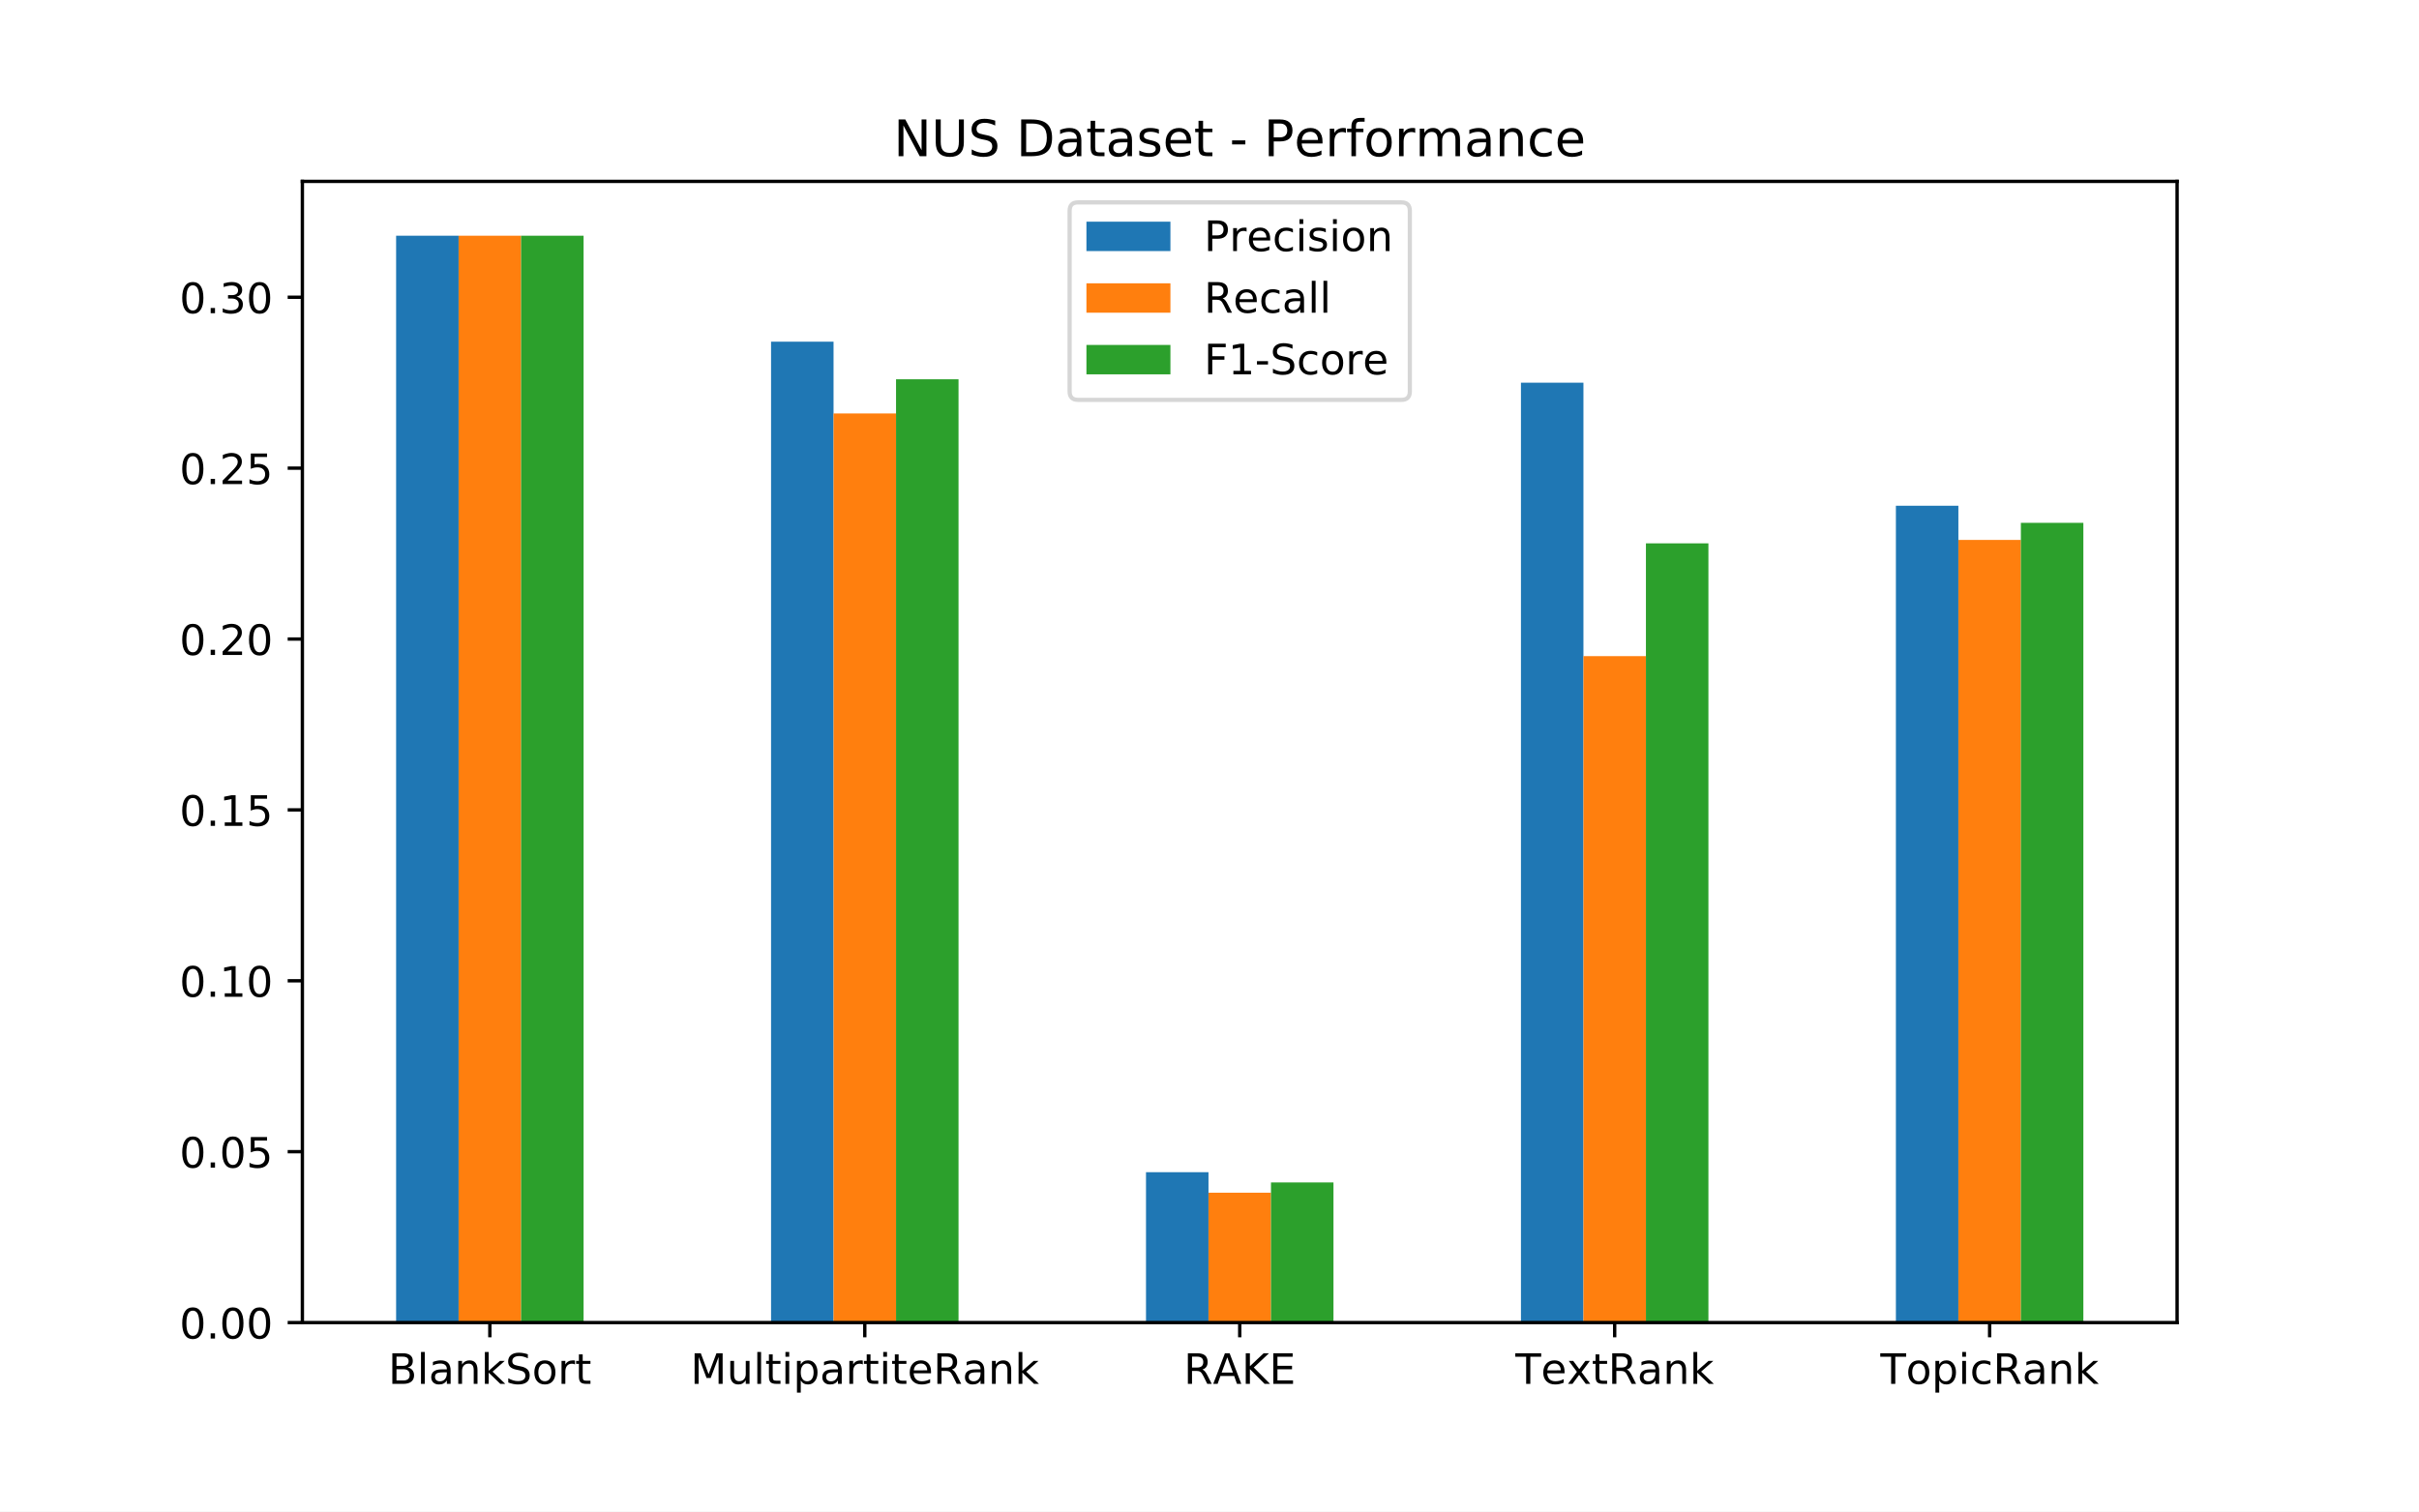
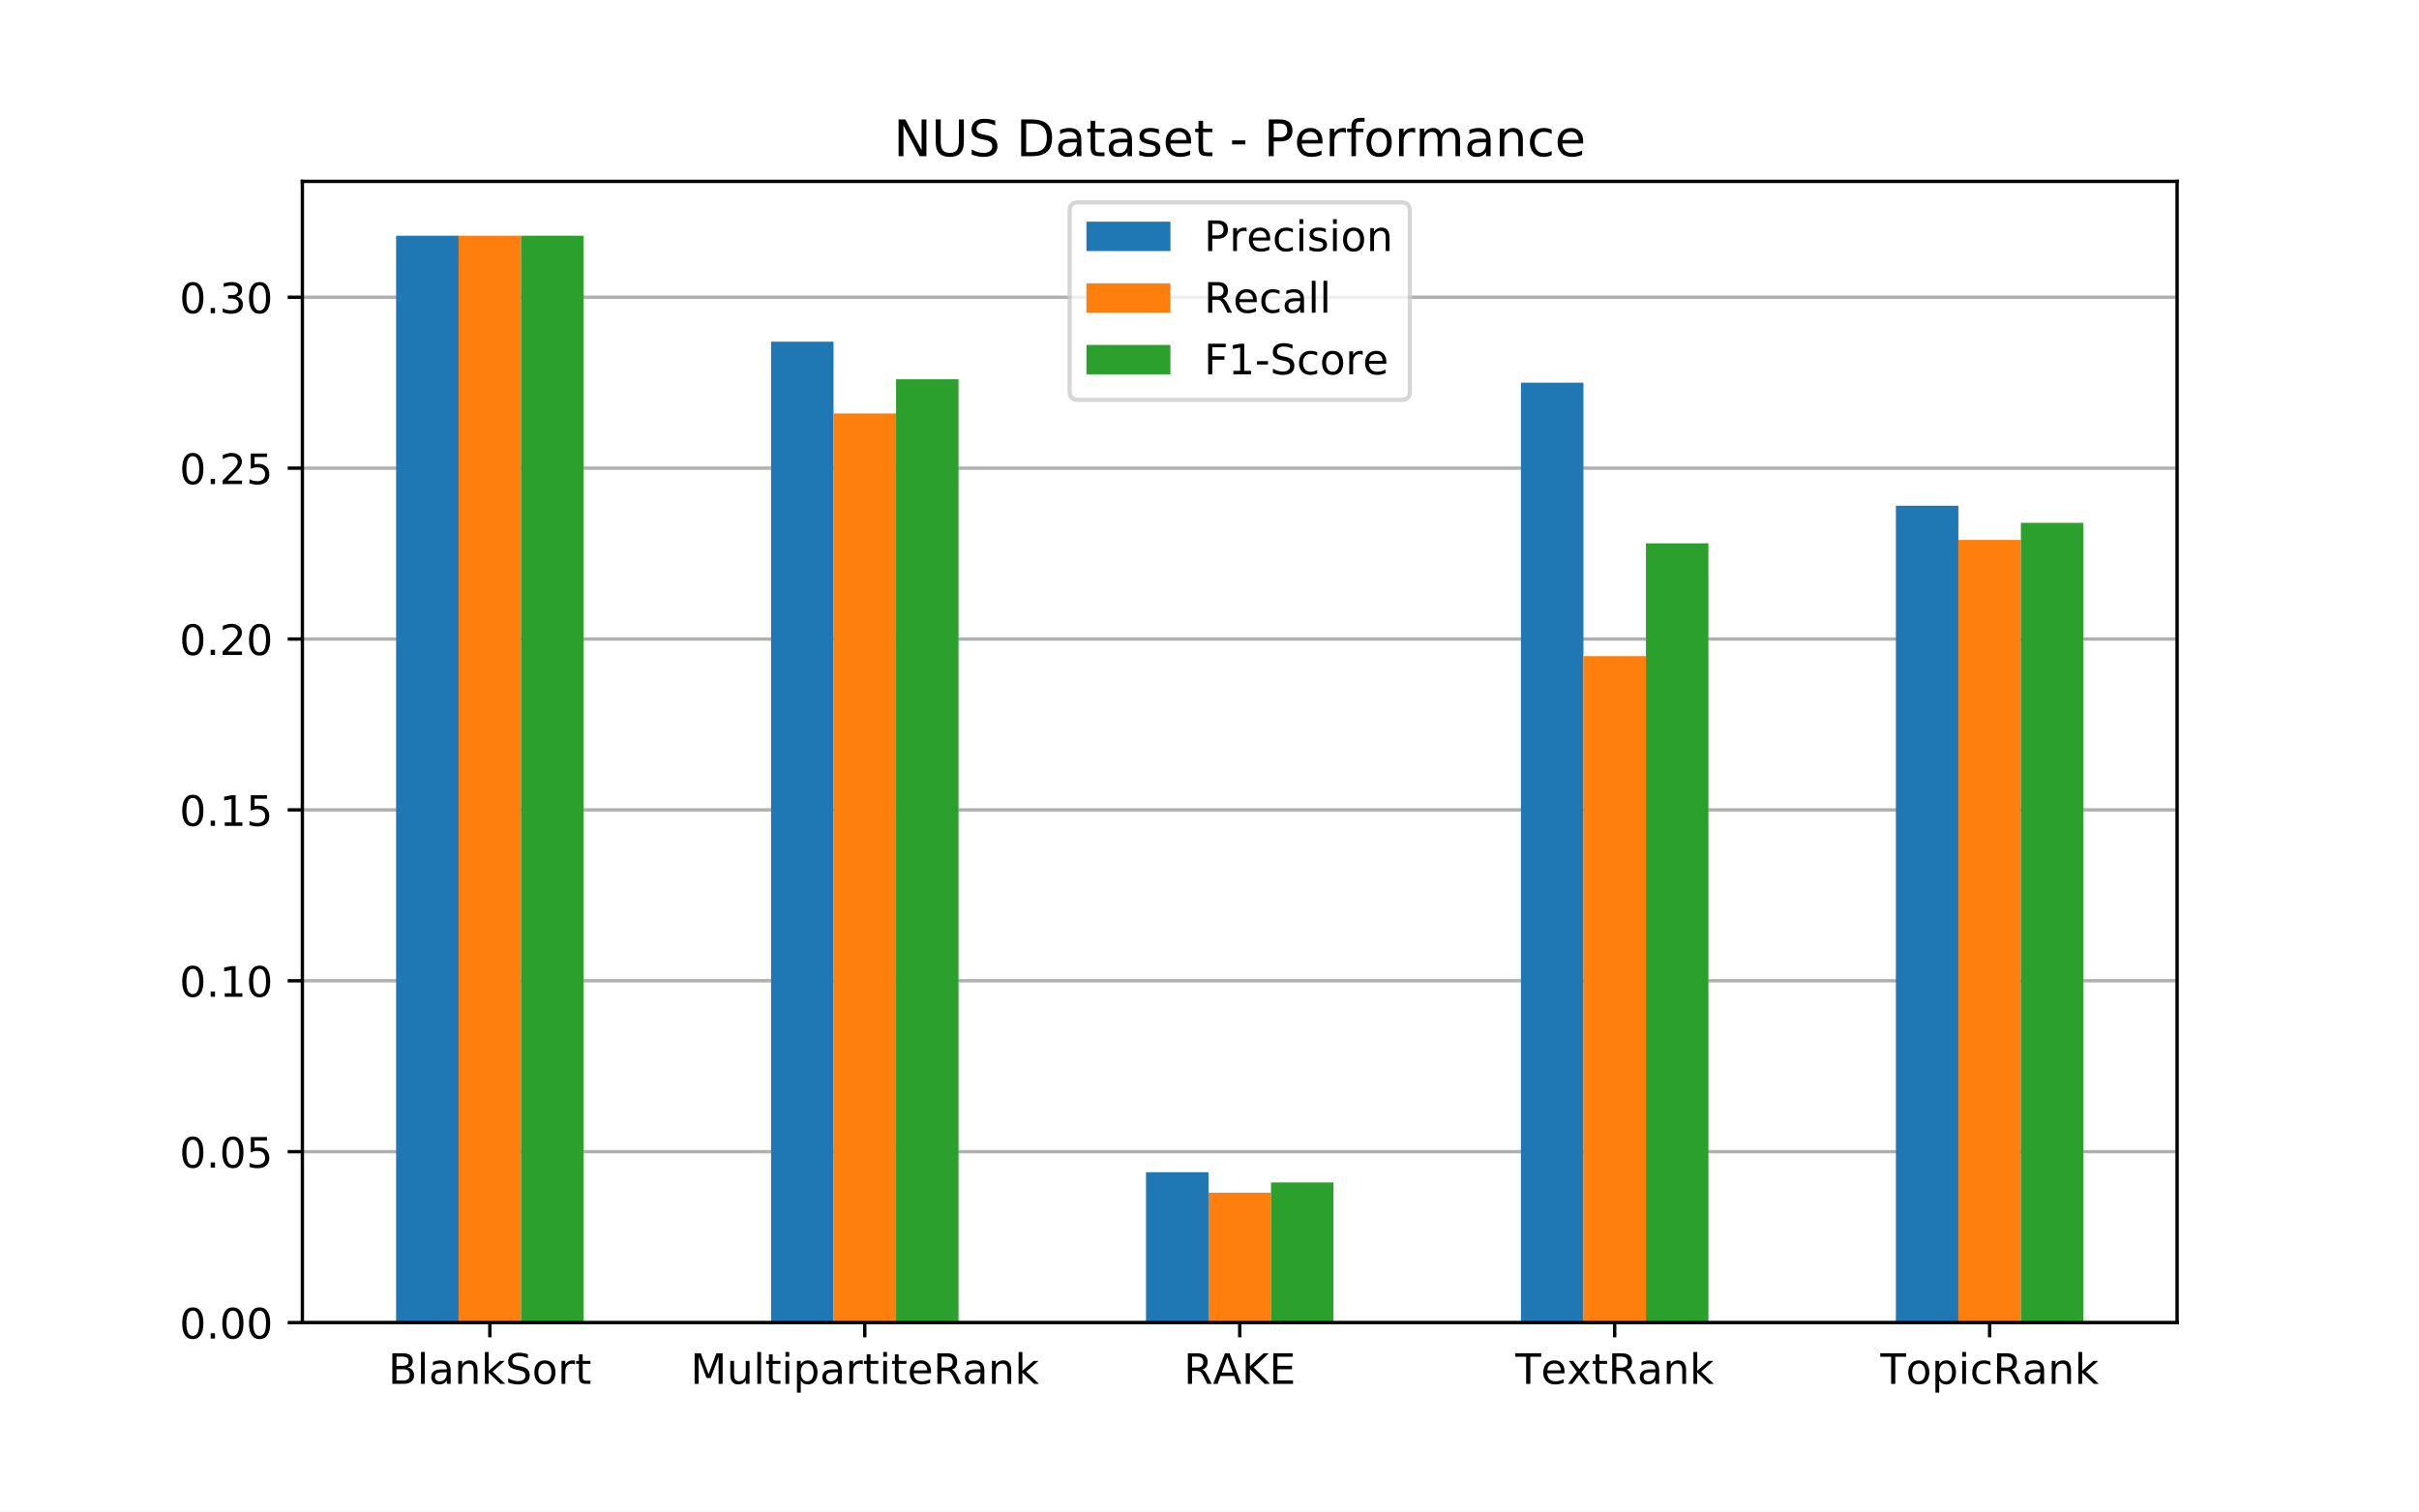
<svg xmlns="http://www.w3.org/2000/svg" xmlns:xlink="http://www.w3.org/1999/xlink" height="360pt" version="1.1" viewBox="0 0 576 360" width="576pt">
  <defs>
    <style type="text/css">
*{stroke-linecap:butt;stroke-linejoin:round;}
  </style>
  </defs>
  <g id="figure_1">
    <g id="patch_1">
      <path d="M 0 360  L 576 360  L 576 0  L 0 0  z " style="fill:#ffffff;" />
    </g>
    <g id="axes_1">
      <g id="patch_2">
        <path d="M 72 315  L 518.4 315  L 518.4 43.2  L 72 43.2  z " style="fill:#ffffff;" />
      </g>
-       <g id="patch_3">
-         <path clip-path="url(#p9be9294857)" d="M 94.32 315  L 109.2 315  L 109.2 56.143  L 94.32 56.143  z " style="fill:#1f77b4;" />
-       </g>
-       <g id="patch_4">
-         <path clip-path="url(#p9be9294857)" d="M 183.6 315  L 198.48 315  L 198.48 81.377  L 183.6 81.377  z " style="fill:#1f77b4;" />
-       </g>
-       <g id="patch_5">
-         <path clip-path="url(#p9be9294857)" d="M 272.88 315  L 287.76 315  L 287.76 279.183  L 272.88 279.183  z " style="fill:#1f77b4;" />
-       </g>
-       <g id="patch_6">
-         <path clip-path="url(#p9be9294857)" d="M 362.16 315  L 377.04 315  L 377.04 91.146  L 362.16 91.146  z " style="fill:#1f77b4;" />
-       </g>
-       <g id="patch_7">
-         <path clip-path="url(#p9be9294857)" d="M 451.44 315  L 466.32 315  L 466.32 120.45  L 451.44 120.45  z " style="fill:#1f77b4;" />
-       </g>
-       <g id="patch_8">
-         <path clip-path="url(#p9be9294857)" d="M 109.2 315  L 124.08 315  L 124.08 56.143  L 109.2 56.143  z " style="fill:#ff7f0e;" />
-       </g>
-       <g id="patch_9">
-         <path clip-path="url(#p9be9294857)" d="M 198.48 315  L 213.36 315  L 213.36 98.472  L 198.48 98.472  z " style="fill:#ff7f0e;" />
-       </g>
-       <g id="patch_10">
-         <path clip-path="url(#p9be9294857)" d="M 287.76 315  L 302.64 315  L 302.64 284.067  L 287.76 284.067  z " style="fill:#ff7f0e;" />
-       </g>
-       <g id="patch_11">
-         <path clip-path="url(#p9be9294857)" d="M 377.04 315  L 391.92 315  L 391.92 156.267  L 377.04 156.267  z " style="fill:#ff7f0e;" />
-       </g>
-       <g id="patch_12">
-         <path clip-path="url(#p9be9294857)" d="M 466.32 315  L 481.2 315  L 481.2 128.59  L 466.32 128.59  z " style="fill:#ff7f0e;" />
-       </g>
-       <g id="patch_13">
-         <path clip-path="url(#p9be9294857)" d="M 124.08 315  L 138.96 315  L 138.96 56.143  L 124.08 56.143  z " style="fill:#2ca02c;" />
-       </g>
-       <g id="patch_14">
-         <path clip-path="url(#p9be9294857)" d="M 213.36 315  L 228.24 315  L 228.24 90.332  L 213.36 90.332  z " style="fill:#2ca02c;" />
-       </g>
-       <g id="patch_15">
-         <path clip-path="url(#p9be9294857)" d="M 302.64 315  L 317.52 315  L 317.52 281.625  L 302.64 281.625  z " style="fill:#2ca02c;" />
-       </g>
-       <g id="patch_16">
-         <path clip-path="url(#p9be9294857)" d="M 391.92 315  L 406.8 315  L 406.8 129.404  L 391.92 129.404  z " style="fill:#2ca02c;" />
-       </g>
-       <g id="patch_17">
-         <path clip-path="url(#p9be9294857)" d="M 481.2 315  L 496.08 315  L 496.08 124.52  L 481.2 124.52  z " style="fill:#2ca02c;" />
-       </g>
      <g id="matplotlib.axis_1">
        <g id="xtick_1">
          <g id="line2d_1">
            <defs>
-               <path d="M 0 0  L 0 3.5  " id="m3f99c75ac7" style="stroke:#000000;stroke-width:0.8;" />
-             </defs>
-             <g>
-               <use style="stroke:#000000;stroke-width:0.8;" x="116.64" xlink:href="#m3f99c75ac7" y="315" />
+               <path d="M 0 0  L 0 3.5  " id="md53fa4272f" style="stroke:#000000;stroke-width:0.8;" />
+             </defs>
+             <g>
+               <use style="stroke:#000000;stroke-width:0.8;" x="116.64" xlink:href="#md53fa4272f" y="315" />
            </g>
          </g>
          <g id="text_1">
            <defs>
              <path d="M 19.672 34.812  L 19.672 8.109  L 35.5 8.109  Q 43.453 8.109 47.281 11.406  Q 51.125 14.703 51.125 21.484  Q 51.125 28.328 47.281 31.562  Q 43.453 34.812 35.5 34.812  z M 19.672 64.797  L 19.672 42.828  L 34.281 42.828  Q 41.5 42.828 45.031 45.531  Q 48.578 48.25 48.578 53.812  Q 48.578 59.328 45.031 62.062  Q 41.5 64.797 34.281 64.797  z M 9.812 72.906  L 35.016 72.906  Q 46.297 72.906 52.391 68.219  Q 58.5 63.531 58.5 54.891  Q 58.5 48.188 55.375 44.234  Q 52.25 40.281 46.188 39.312  Q 53.469 37.75 57.5 32.781  Q 61.531 27.828 61.531 20.406  Q 61.531 10.641 54.891 5.312  Q 48.25 0 35.984 0  L 9.812 0  z " id="DejaVuSans-66" />
              <path d="M 9.422 75.984  L 18.406 75.984  L 18.406 0  L 9.422 0  z " id="DejaVuSans-108" />
              <path d="M 34.281 27.484  Q 23.391 27.484 19.188 25  Q 14.984 22.516 14.984 16.5  Q 14.984 11.719 18.141 8.906  Q 21.297 6.109 26.703 6.109  Q 34.188 6.109 38.703 11.406  Q 43.219 16.703 43.219 25.484  L 43.219 27.484  z M 52.203 31.203  L 52.203 0  L 43.219 0  L 43.219 8.297  Q 40.141 3.328 35.547 0.953  Q 30.953 -1.422 24.312 -1.422  Q 15.922 -1.422 10.953 3.297  Q 6 8.016 6 15.922  Q 6 25.141 12.172 29.828  Q 18.359 34.516 30.609 34.516  L 43.219 34.516  L 43.219 35.406  Q 43.219 41.609 39.141 45  Q 35.062 48.391 27.688 48.391  Q 23 48.391 18.547 47.266  Q 14.109 46.141 10.016 43.891  L 10.016 52.203  Q 14.938 54.109 19.578 55.047  Q 24.219 56 28.609 56  Q 40.484 56 46.344 49.844  Q 52.203 43.703 52.203 31.203  z " id="DejaVuSans-97" />
              <path d="M 54.891 33.016  L 54.891 0  L 45.906 0  L 45.906 32.719  Q 45.906 40.484 42.875 44.328  Q 39.844 48.188 33.797 48.188  Q 26.516 48.188 22.312 43.547  Q 18.109 38.922 18.109 30.906  L 18.109 0  L 9.078 0  L 9.078 54.688  L 18.109 54.688  L 18.109 46.188  Q 21.344 51.125 25.703 53.562  Q 30.078 56 35.797 56  Q 45.219 56 50.047 50.172  Q 54.891 44.344 54.891 33.016  z " id="DejaVuSans-110" />
              <path d="M 9.078 75.984  L 18.109 75.984  L 18.109 31.109  L 44.922 54.688  L 56.391 54.688  L 27.391 29.109  L 57.625 0  L 45.906 0  L 18.109 26.703  L 18.109 0  L 9.078 0  z " id="DejaVuSans-107" />
              <path d="M 53.516 70.516  L 53.516 60.891  Q 47.906 63.578 42.922 64.891  Q 37.938 66.219 33.297 66.219  Q 25.25 66.219 20.875 63.094  Q 16.5 59.969 16.5 54.203  Q 16.5 49.359 19.406 46.891  Q 22.312 44.438 30.422 42.922  L 36.375 41.703  Q 47.406 39.594 52.656 34.297  Q 57.906 29 57.906 20.125  Q 57.906 9.516 50.797 4.047  Q 43.703 -1.422 29.984 -1.422  Q 24.812 -1.422 18.969 -0.25  Q 13.141 0.922 6.891 3.219  L 6.891 13.375  Q 12.891 10.016 18.656 8.297  Q 24.422 6.594 29.984 6.594  Q 38.422 6.594 43.016 9.906  Q 47.609 13.234 47.609 19.391  Q 47.609 24.75 44.312 27.781  Q 41.016 30.812 33.5 32.328  L 27.484 33.5  Q 16.453 35.688 11.516 40.375  Q 6.594 45.062 6.594 53.422  Q 6.594 63.094 13.406 68.656  Q 20.219 74.219 32.172 74.219  Q 37.312 74.219 42.625 73.281  Q 47.953 72.359 53.516 70.516  z " id="DejaVuSans-83" />
              <path d="M 30.609 48.391  Q 23.391 48.391 19.188 42.75  Q 14.984 37.109 14.984 27.297  Q 14.984 17.484 19.156 11.844  Q 23.344 6.203 30.609 6.203  Q 37.797 6.203 41.984 11.859  Q 46.188 17.531 46.188 27.297  Q 46.188 37.016 41.984 42.703  Q 37.797 48.391 30.609 48.391  z M 30.609 56  Q 42.328 56 49.016 48.375  Q 55.719 40.766 55.719 27.297  Q 55.719 13.875 49.016 6.219  Q 42.328 -1.422 30.609 -1.422  Q 18.844 -1.422 12.172 6.219  Q 5.516 13.875 5.516 27.297  Q 5.516 40.766 12.172 48.375  Q 18.844 56 30.609 56  z " id="DejaVuSans-111" />
              <path d="M 41.109 46.297  Q 39.594 47.172 37.812 47.578  Q 36.031 48 33.891 48  Q 26.266 48 22.188 43.047  Q 18.109 38.094 18.109 28.812  L 18.109 0  L 9.078 0  L 9.078 54.688  L 18.109 54.688  L 18.109 46.188  Q 20.953 51.172 25.484 53.578  Q 30.031 56 36.531 56  Q 37.453 56 38.578 55.875  Q 39.703 55.766 41.062 55.516  z " id="DejaVuSans-114" />
              <path d="M 18.312 70.219  L 18.312 54.688  L 36.812 54.688  L 36.812 47.703  L 18.312 47.703  L 18.312 18.016  Q 18.312 11.328 20.141 9.422  Q 21.969 7.516 27.594 7.516  L 36.812 7.516  L 36.812 0  L 27.594 0  Q 17.188 0 13.234 3.875  Q 9.281 7.766 9.281 18.016  L 9.281 47.703  L 2.688 47.703  L 2.688 54.688  L 9.281 54.688  L 9.281 70.219  z " id="DejaVuSans-116" />
            </defs>
            <g transform="translate(92.44312 329.5984)scale(0.1 -0.1)">
              <use xlink:href="#DejaVuSans-66" />
              <use x="68.604" xlink:href="#DejaVuSans-108" />
              <use x="96.387" xlink:href="#DejaVuSans-97" />
              <use x="157.666" xlink:href="#DejaVuSans-110" />
              <use x="221.045" xlink:href="#DejaVuSans-107" />
              <use x="278.955" xlink:href="#DejaVuSans-83" />
              <use x="342.432" xlink:href="#DejaVuSans-111" />
              <use x="403.613" xlink:href="#DejaVuSans-114" />
              <use x="444.727" xlink:href="#DejaVuSans-116" />
            </g>
          </g>
        </g>
        <g id="xtick_2">
          <g id="line2d_2">
            <g>
-               <use style="stroke:#000000;stroke-width:0.8;" x="205.92" xlink:href="#m3f99c75ac7" y="315" />
+               <use style="stroke:#000000;stroke-width:0.8;" x="205.92" xlink:href="#md53fa4272f" y="315" />
            </g>
          </g>
          <g id="text_2">
            <defs>
              <path d="M 9.812 72.906  L 24.516 72.906  L 43.109 23.297  L 61.812 72.906  L 76.516 72.906  L 76.516 0  L 66.891 0  L 66.891 64.016  L 48.094 14.016  L 38.188 14.016  L 19.391 64.016  L 19.391 0  L 9.812 0  z " id="DejaVuSans-77" />
              <path d="M 8.5 21.578  L 8.5 54.688  L 17.484 54.688  L 17.484 21.922  Q 17.484 14.156 20.5 10.266  Q 23.531 6.391 29.594 6.391  Q 36.859 6.391 41.078 11.031  Q 45.312 15.672 45.312 23.688  L 45.312 54.688  L 54.297 54.688  L 54.297 0  L 45.312 0  L 45.312 8.406  Q 42.047 3.422 37.719 1  Q 33.406 -1.422 27.688 -1.422  Q 18.266 -1.422 13.375 4.438  Q 8.5 10.297 8.5 21.578  z M 31.109 56  z " id="DejaVuSans-117" />
              <path d="M 9.422 54.688  L 18.406 54.688  L 18.406 0  L 9.422 0  z M 9.422 75.984  L 18.406 75.984  L 18.406 64.594  L 9.422 64.594  z " id="DejaVuSans-105" />
              <path d="M 18.109 8.203  L 18.109 -20.797  L 9.078 -20.797  L 9.078 54.688  L 18.109 54.688  L 18.109 46.391  Q 20.953 51.266 25.266 53.625  Q 29.594 56 35.594 56  Q 45.562 56 51.781 48.094  Q 58.016 40.188 58.016 27.297  Q 58.016 14.406 51.781 6.484  Q 45.562 -1.422 35.594 -1.422  Q 29.594 -1.422 25.266 0.953  Q 20.953 3.328 18.109 8.203  z M 48.688 27.297  Q 48.688 37.203 44.609 42.844  Q 40.531 48.484 33.406 48.484  Q 26.266 48.484 22.188 42.844  Q 18.109 37.203 18.109 27.297  Q 18.109 17.391 22.188 11.75  Q 26.266 6.109 33.406 6.109  Q 40.531 6.109 44.609 11.75  Q 48.688 17.391 48.688 27.297  z " id="DejaVuSans-112" />
              <path d="M 56.203 29.594  L 56.203 25.203  L 14.891 25.203  Q 15.484 15.922 20.484 11.062  Q 25.484 6.203 34.422 6.203  Q 39.594 6.203 44.453 7.469  Q 49.312 8.734 54.109 11.281  L 54.109 2.781  Q 49.266 0.734 44.188 -0.344  Q 39.109 -1.422 33.891 -1.422  Q 20.797 -1.422 13.156 6.188  Q 5.516 13.812 5.516 26.812  Q 5.516 40.234 12.766 48.109  Q 20.016 56 32.328 56  Q 43.359 56 49.781 48.891  Q 56.203 41.797 56.203 29.594  z M 47.219 32.234  Q 47.125 39.594 43.094 43.984  Q 39.062 48.391 32.422 48.391  Q 24.906 48.391 20.391 44.141  Q 15.875 39.891 15.188 32.172  z " id="DejaVuSans-101" />
              <path d="M 44.391 34.188  Q 47.562 33.109 50.562 29.594  Q 53.562 26.078 56.594 19.922  L 66.609 0  L 56 0  L 46.688 18.703  Q 43.062 26.031 39.672 28.422  Q 36.281 30.812 30.422 30.812  L 19.672 30.812  L 19.672 0  L 9.812 0  L 9.812 72.906  L 32.078 72.906  Q 44.578 72.906 50.734 67.672  Q 56.891 62.453 56.891 51.906  Q 56.891 45.016 53.688 40.469  Q 50.484 35.938 44.391 34.188  z M 19.672 64.797  L 19.672 38.922  L 32.078 38.922  Q 39.203 38.922 42.844 42.219  Q 46.484 45.516 46.484 51.906  Q 46.484 58.297 42.844 61.547  Q 39.203 64.797 32.078 64.797  z " id="DejaVuSans-82" />
            </defs>
            <g transform="translate(164.4184 329.5984)scale(0.1 -0.1)">
              <use xlink:href="#DejaVuSans-77" />
              <use x="86.279" xlink:href="#DejaVuSans-117" />
              <use x="149.658" xlink:href="#DejaVuSans-108" />
              <use x="177.441" xlink:href="#DejaVuSans-116" />
              <use x="216.65" xlink:href="#DejaVuSans-105" />
              <use x="244.434" xlink:href="#DejaVuSans-112" />
              <use x="307.91" xlink:href="#DejaVuSans-97" />
              <use x="369.189" xlink:href="#DejaVuSans-114" />
              <use x="410.303" xlink:href="#DejaVuSans-116" />
              <use x="449.512" xlink:href="#DejaVuSans-105" />
              <use x="477.295" xlink:href="#DejaVuSans-116" />
              <use x="516.504" xlink:href="#DejaVuSans-101" />
              <use x="578.027" xlink:href="#DejaVuSans-82" />
              <use x="647.479" xlink:href="#DejaVuSans-97" />
              <use x="708.758" xlink:href="#DejaVuSans-110" />
              <use x="772.137" xlink:href="#DejaVuSans-107" />
            </g>
          </g>
        </g>
        <g id="xtick_3">
          <g id="line2d_3">
            <g>
-               <use style="stroke:#000000;stroke-width:0.8;" x="295.2" xlink:href="#m3f99c75ac7" y="315" />
+               <use style="stroke:#000000;stroke-width:0.8;" x="295.2" xlink:href="#md53fa4272f" y="315" />
            </g>
          </g>
          <g id="text_3">
            <defs>
              <path d="M 34.188 63.188  L 20.797 26.906  L 47.609 26.906  z M 28.609 72.906  L 39.797 72.906  L 67.578 0  L 57.328 0  L 50.688 18.703  L 17.828 18.703  L 11.188 0  L 0.781 0  z " id="DejaVuSans-65" />
              <path d="M 9.812 72.906  L 19.672 72.906  L 19.672 42.094  L 52.391 72.906  L 65.094 72.906  L 28.906 38.922  L 67.672 0  L 54.688 0  L 19.672 35.109  L 19.672 0  L 9.812 0  z " id="DejaVuSans-75" />
              <path d="M 9.812 72.906  L 55.906 72.906  L 55.906 64.594  L 19.672 64.594  L 19.672 43.016  L 54.391 43.016  L 54.391 34.719  L 19.672 34.719  L 19.672 8.297  L 56.781 8.297  L 56.781 0  L 9.812 0  z " id="DejaVuSans-69" />
            </defs>
            <g transform="translate(281.8703 329.5984)scale(0.1 -0.1)">
              <use xlink:href="#DejaVuSans-82" />
              <use x="69.42" xlink:href="#DejaVuSans-65" />
              <use x="137.828" xlink:href="#DejaVuSans-75" />
              <use x="203.404" xlink:href="#DejaVuSans-69" />
            </g>
          </g>
        </g>
        <g id="xtick_4">
          <g id="line2d_4">
            <g>
-               <use style="stroke:#000000;stroke-width:0.8;" x="384.48" xlink:href="#m3f99c75ac7" y="315" />
+               <use style="stroke:#000000;stroke-width:0.8;" x="384.48" xlink:href="#md53fa4272f" y="315" />
            </g>
          </g>
          <g id="text_4">
            <defs>
              <path d="M -0.297 72.906  L 61.375 72.906  L 61.375 64.594  L 35.5 64.594  L 35.5 0  L 25.594 0  L 25.594 64.594  L -0.297 64.594  z " id="DejaVuSans-84" />
              <path d="M 54.891 54.688  L 35.109 28.078  L 55.906 0  L 45.312 0  L 29.391 21.484  L 13.484 0  L 2.875 0  L 24.125 28.609  L 4.688 54.688  L 15.281 54.688  L 29.781 35.203  L 44.281 54.688  z " id="DejaVuSans-120" />
            </defs>
            <g transform="translate(360.8433 329.5984)scale(0.1 -0.1)">
              <use xlink:href="#DejaVuSans-84" />
              <use x="60.818" xlink:href="#DejaVuSans-101" />
              <use x="122.326" xlink:href="#DejaVuSans-120" />
              <use x="181.506" xlink:href="#DejaVuSans-116" />
              <use x="220.715" xlink:href="#DejaVuSans-82" />
              <use x="290.166" xlink:href="#DejaVuSans-97" />
              <use x="351.445" xlink:href="#DejaVuSans-110" />
              <use x="414.824" xlink:href="#DejaVuSans-107" />
            </g>
          </g>
        </g>
        <g id="xtick_5">
          <g id="line2d_5">
            <g>
-               <use style="stroke:#000000;stroke-width:0.8;" x="473.76" xlink:href="#m3f99c75ac7" y="315" />
+               <use style="stroke:#000000;stroke-width:0.8;" x="473.76" xlink:href="#md53fa4272f" y="315" />
            </g>
          </g>
          <g id="text_5">
            <defs>
              <path d="M 48.781 52.594  L 48.781 44.188  Q 44.969 46.297 41.141 47.344  Q 37.312 48.391 33.406 48.391  Q 24.656 48.391 19.812 42.844  Q 14.984 37.312 14.984 27.297  Q 14.984 17.281 19.812 11.734  Q 24.656 6.203 33.406 6.203  Q 37.312 6.203 41.141 7.25  Q 44.969 8.297 48.781 10.406  L 48.781 2.094  Q 45.016 0.344 40.984 -0.531  Q 36.969 -1.422 32.422 -1.422  Q 20.062 -1.422 12.781 6.344  Q 5.516 14.109 5.516 27.297  Q 5.516 40.672 12.859 48.328  Q 20.219 56 33.016 56  Q 37.156 56 41.109 55.141  Q 45.062 54.297 48.781 52.594  z " id="DejaVuSans-99" />
            </defs>
            <g transform="translate(447.7467 329.5984)scale(0.1 -0.1)">
              <use xlink:href="#DejaVuSans-84" />
              <use x="60.818" xlink:href="#DejaVuSans-111" />
              <use x="122" xlink:href="#DejaVuSans-112" />
              <use x="185.477" xlink:href="#DejaVuSans-105" />
              <use x="213.26" xlink:href="#DejaVuSans-99" />
              <use x="268.24" xlink:href="#DejaVuSans-82" />
              <use x="337.691" xlink:href="#DejaVuSans-97" />
              <use x="398.971" xlink:href="#DejaVuSans-110" />
              <use x="462.35" xlink:href="#DejaVuSans-107" />
            </g>
          </g>
        </g>
      </g>
      <g id="matplotlib.axis_2">
        <g id="ytick_1">
          <g id="line2d_6">
-             <defs>
-               <path d="M 0 0  L -3.5 0  " id="mb673c34717" style="stroke:#000000;stroke-width:0.8;" />
-             </defs>
-             <g>
-               <use style="stroke:#000000;stroke-width:0.8;" x="72" xlink:href="#mb673c34717" y="315" />
+             <path clip-path="url(#p687a94f0ca)" d="M 72 315  L 518.4 315  " style="fill:none;stroke:#b0b0b0;stroke-linecap:square;stroke-width:0.8;" />
+           </g>
+           <g id="line2d_7">
+             <defs>
+               <path d="M 0 0  L -3.5 0  " id="m096bd67011" style="stroke:#000000;stroke-width:0.8;" />
+             </defs>
+             <g>
+               <use style="stroke:#000000;stroke-width:0.8;" x="72" xlink:href="#m096bd67011" y="315" />
            </g>
          </g>
          <g id="text_6">
            <defs>
              <path d="M 31.781 66.406  Q 24.172 66.406 20.328 58.906  Q 16.5 51.422 16.5 36.375  Q 16.5 21.391 20.328 13.891  Q 24.172 6.391 31.781 6.391  Q 39.453 6.391 43.281 13.891  Q 47.125 21.391 47.125 36.375  Q 47.125 51.422 43.281 58.906  Q 39.453 66.406 31.781 66.406  z M 31.781 74.219  Q 44.047 74.219 50.516 64.516  Q 56.984 54.828 56.984 36.375  Q 56.984 17.969 50.516 8.266  Q 44.047 -1.422 31.781 -1.422  Q 19.531 -1.422 13.062 8.266  Q 6.594 17.969 6.594 36.375  Q 6.594 54.828 13.062 64.516  Q 19.531 74.219 31.781 74.219  z " id="DejaVuSans-48" />
              <path d="M 10.688 12.406  L 21 12.406  L 21 0  L 10.688 0  z " id="DejaVuSans-46" />
            </defs>
            <g transform="translate(42.73438 318.7992)scale(0.1 -0.1)">
              <use xlink:href="#DejaVuSans-48" />
              <use x="63.623" xlink:href="#DejaVuSans-46" />
              <use x="95.41" xlink:href="#DejaVuSans-48" />
              <use x="159.033" xlink:href="#DejaVuSans-48" />
            </g>
          </g>
        </g>
        <g id="ytick_2">
-           <g id="line2d_7">
-             <g>
-               <use style="stroke:#000000;stroke-width:0.8;" x="72" xlink:href="#mb673c34717" y="274.299" />
+           <g id="line2d_8">
+             <path clip-path="url(#p687a94f0ca)" d="M 72 274.299  L 518.4 274.299  " style="fill:none;stroke:#b0b0b0;stroke-linecap:square;stroke-width:0.8;" />
+           </g>
+           <g id="line2d_9">
+             <g>
+               <use style="stroke:#000000;stroke-width:0.8;" x="72" xlink:href="#m096bd67011" y="274.299" />
            </g>
          </g>
          <g id="text_7">
            <defs>
              <path d="M 10.797 72.906  L 49.516 72.906  L 49.516 64.594  L 19.828 64.594  L 19.828 46.734  Q 21.969 47.469 24.109 47.828  Q 26.266 48.188 28.422 48.188  Q 40.625 48.188 47.75 41.5  Q 54.891 34.812 54.891 23.391  Q 54.891 11.625 47.562 5.094  Q 40.234 -1.422 26.906 -1.422  Q 22.312 -1.422 17.547 -0.641  Q 12.797 0.141 7.719 1.703  L 7.719 11.625  Q 12.109 9.234 16.797 8.062  Q 21.484 6.891 26.703 6.891  Q 35.156 6.891 40.078 11.328  Q 45.016 15.766 45.016 23.391  Q 45.016 31 40.078 35.438  Q 35.156 39.891 26.703 39.891  Q 22.75 39.891 18.812 39.016  Q 14.891 38.141 10.797 36.281  z " id="DejaVuSans-53" />
            </defs>
            <g transform="translate(42.73438 278.0984)scale(0.1 -0.1)">
              <use xlink:href="#DejaVuSans-48" />
              <use x="63.623" xlink:href="#DejaVuSans-46" />
              <use x="95.41" xlink:href="#DejaVuSans-48" />
              <use x="159.033" xlink:href="#DejaVuSans-53" />
            </g>
          </g>
        </g>
        <g id="ytick_3">
-           <g id="line2d_8">
-             <g>
-               <use style="stroke:#000000;stroke-width:0.8;" x="72" xlink:href="#mb673c34717" y="233.598" />
+           <g id="line2d_10">
+             <path clip-path="url(#p687a94f0ca)" d="M 72 233.598  L 518.4 233.598  " style="fill:none;stroke:#b0b0b0;stroke-linecap:square;stroke-width:0.8;" />
+           </g>
+           <g id="line2d_11">
+             <g>
+               <use style="stroke:#000000;stroke-width:0.8;" x="72" xlink:href="#m096bd67011" y="233.598" />
            </g>
          </g>
          <g id="text_8">
            <defs>
              <path d="M 12.406 8.297  L 28.516 8.297  L 28.516 63.922  L 10.984 60.406  L 10.984 69.391  L 28.422 72.906  L 38.281 72.906  L 38.281 8.297  L 54.391 8.297  L 54.391 0  L 12.406 0  z " id="DejaVuSans-49" />
            </defs>
            <g transform="translate(42.73438 237.3976)scale(0.1 -0.1)">
              <use xlink:href="#DejaVuSans-48" />
              <use x="63.623" xlink:href="#DejaVuSans-46" />
              <use x="95.41" xlink:href="#DejaVuSans-49" />
              <use x="159.033" xlink:href="#DejaVuSans-48" />
            </g>
          </g>
        </g>
        <g id="ytick_4">
-           <g id="line2d_9">
-             <g>
-               <use style="stroke:#000000;stroke-width:0.8;" x="72" xlink:href="#mb673c34717" y="192.898" />
+           <g id="line2d_12">
+             <path clip-path="url(#p687a94f0ca)" d="M 72 192.898  L 518.4 192.898  " style="fill:none;stroke:#b0b0b0;stroke-linecap:square;stroke-width:0.8;" />
+           </g>
+           <g id="line2d_13">
+             <g>
+               <use style="stroke:#000000;stroke-width:0.8;" x="72" xlink:href="#m096bd67011" y="192.898" />
            </g>
          </g>
          <g id="text_9">
            <g transform="translate(42.73438 196.6968)scale(0.1 -0.1)">
              <use xlink:href="#DejaVuSans-48" />
              <use x="63.623" xlink:href="#DejaVuSans-46" />
              <use x="95.41" xlink:href="#DejaVuSans-49" />
              <use x="159.033" xlink:href="#DejaVuSans-53" />
            </g>
          </g>
        </g>
        <g id="ytick_5">
-           <g id="line2d_10">
-             <g>
-               <use style="stroke:#000000;stroke-width:0.8;" x="72" xlink:href="#mb673c34717" y="152.197" />
+           <g id="line2d_14">
+             <path clip-path="url(#p687a94f0ca)" d="M 72 152.197  L 518.4 152.197  " style="fill:none;stroke:#b0b0b0;stroke-linecap:square;stroke-width:0.8;" />
+           </g>
+           <g id="line2d_15">
+             <g>
+               <use style="stroke:#000000;stroke-width:0.8;" x="72" xlink:href="#m096bd67011" y="152.197" />
            </g>
          </g>
          <g id="text_10">
            <defs>
              <path d="M 19.188 8.297  L 53.609 8.297  L 53.609 0  L 7.328 0  L 7.328 8.297  Q 12.938 14.109 22.625 23.891  Q 32.328 33.688 34.812 36.531  Q 39.547 41.844 41.422 45.531  Q 43.312 49.219 43.312 52.781  Q 43.312 58.594 39.234 62.25  Q 35.156 65.922 28.609 65.922  Q 23.969 65.922 18.812 64.312  Q 13.672 62.703 7.812 59.422  L 7.812 69.391  Q 13.766 71.781 18.938 73  Q 24.125 74.219 28.422 74.219  Q 39.75 74.219 46.484 68.547  Q 53.219 62.891 53.219 53.422  Q 53.219 48.922 51.531 44.891  Q 49.859 40.875 45.406 35.406  Q 44.188 33.984 37.641 27.219  Q 31.109 20.453 19.188 8.297  z " id="DejaVuSans-50" />
            </defs>
            <g transform="translate(42.73438 155.996)scale(0.1 -0.1)">
              <use xlink:href="#DejaVuSans-48" />
              <use x="63.623" xlink:href="#DejaVuSans-46" />
              <use x="95.41" xlink:href="#DejaVuSans-50" />
              <use x="159.033" xlink:href="#DejaVuSans-48" />
            </g>
          </g>
        </g>
        <g id="ytick_6">
-           <g id="line2d_11">
-             <g>
-               <use style="stroke:#000000;stroke-width:0.8;" x="72" xlink:href="#mb673c34717" y="111.496" />
+           <g id="line2d_16">
+             <path clip-path="url(#p687a94f0ca)" d="M 72 111.496  L 518.4 111.496  " style="fill:none;stroke:#b0b0b0;stroke-linecap:square;stroke-width:0.8;" />
+           </g>
+           <g id="line2d_17">
+             <g>
+               <use style="stroke:#000000;stroke-width:0.8;" x="72" xlink:href="#m096bd67011" y="111.496" />
            </g>
          </g>
          <g id="text_11">
            <g transform="translate(42.73438 115.2952)scale(0.1 -0.1)">
              <use xlink:href="#DejaVuSans-48" />
              <use x="63.623" xlink:href="#DejaVuSans-46" />
              <use x="95.41" xlink:href="#DejaVuSans-50" />
              <use x="159.033" xlink:href="#DejaVuSans-53" />
            </g>
          </g>
        </g>
        <g id="ytick_7">
-           <g id="line2d_12">
-             <g>
-               <use style="stroke:#000000;stroke-width:0.8;" x="72" xlink:href="#mb673c34717" y="70.795" />
+           <g id="line2d_18">
+             <path clip-path="url(#p687a94f0ca)" d="M 72 70.795  L 518.4 70.795  " style="fill:none;stroke:#b0b0b0;stroke-linecap:square;stroke-width:0.8;" />
+           </g>
+           <g id="line2d_19">
+             <g>
+               <use style="stroke:#000000;stroke-width:0.8;" x="72" xlink:href="#m096bd67011" y="70.795" />
            </g>
          </g>
          <g id="text_12">
            <defs>
              <path d="M 40.578 39.312  Q 47.656 37.797 51.625 33  Q 55.609 28.219 55.609 21.188  Q 55.609 10.406 48.188 4.484  Q 40.766 -1.422 27.094 -1.422  Q 22.516 -1.422 17.656 -0.516  Q 12.797 0.391 7.625 2.203  L 7.625 11.719  Q 11.719 9.328 16.594 8.109  Q 21.484 6.891 26.812 6.891  Q 36.078 6.891 40.938 10.547  Q 45.797 14.203 45.797 21.188  Q 45.797 27.641 41.281 31.266  Q 36.766 34.906 28.719 34.906  L 20.219 34.906  L 20.219 43.016  L 29.109 43.016  Q 36.375 43.016 40.234 45.922  Q 44.094 48.828 44.094 54.297  Q 44.094 59.906 40.109 62.906  Q 36.141 65.922 28.719 65.922  Q 24.656 65.922 20.016 65.031  Q 15.375 64.156 9.812 62.312  L 9.812 71.094  Q 15.438 72.656 20.344 73.438  Q 25.25 74.219 29.594 74.219  Q 40.828 74.219 47.359 69.109  Q 53.906 64.016 53.906 55.328  Q 53.906 49.266 50.438 45.094  Q 46.969 40.922 40.578 39.312  z " id="DejaVuSans-51" />
            </defs>
            <g transform="translate(42.73438 74.59437)scale(0.1 -0.1)">
              <use xlink:href="#DejaVuSans-48" />
              <use x="63.623" xlink:href="#DejaVuSans-46" />
              <use x="95.41" xlink:href="#DejaVuSans-51" />
              <use x="159.033" xlink:href="#DejaVuSans-48" />
            </g>
          </g>
        </g>
+       </g>
+       <g id="patch_3">
+         <path clip-path="url(#p687a94f0ca)" d="M 94.32 315  L 109.2 315  L 109.2 56.143  L 94.32 56.143  z " style="fill:#1f77b4;" />
+       </g>
+       <g id="patch_4">
+         <path clip-path="url(#p687a94f0ca)" d="M 183.6 315  L 198.48 315  L 198.48 81.377  L 183.6 81.377  z " style="fill:#1f77b4;" />
+       </g>
+       <g id="patch_5">
+         <path clip-path="url(#p687a94f0ca)" d="M 272.88 315  L 287.76 315  L 287.76 279.183  L 272.88 279.183  z " style="fill:#1f77b4;" />
+       </g>
+       <g id="patch_6">
+         <path clip-path="url(#p687a94f0ca)" d="M 362.16 315  L 377.04 315  L 377.04 91.146  L 362.16 91.146  z " style="fill:#1f77b4;" />
+       </g>
+       <g id="patch_7">
+         <path clip-path="url(#p687a94f0ca)" d="M 451.44 315  L 466.32 315  L 466.32 120.45  L 451.44 120.45  z " style="fill:#1f77b4;" />
+       </g>
+       <g id="patch_8">
+         <path clip-path="url(#p687a94f0ca)" d="M 109.2 315  L 124.08 315  L 124.08 56.143  L 109.2 56.143  z " style="fill:#ff7f0e;" />
+       </g>
+       <g id="patch_9">
+         <path clip-path="url(#p687a94f0ca)" d="M 198.48 315  L 213.36 315  L 213.36 98.472  L 198.48 98.472  z " style="fill:#ff7f0e;" />
+       </g>
+       <g id="patch_10">
+         <path clip-path="url(#p687a94f0ca)" d="M 287.76 315  L 302.64 315  L 302.64 284.067  L 287.76 284.067  z " style="fill:#ff7f0e;" />
+       </g>
+       <g id="patch_11">
+         <path clip-path="url(#p687a94f0ca)" d="M 377.04 315  L 391.92 315  L 391.92 156.267  L 377.04 156.267  z " style="fill:#ff7f0e;" />
+       </g>
+       <g id="patch_12">
+         <path clip-path="url(#p687a94f0ca)" d="M 466.32 315  L 481.2 315  L 481.2 128.59  L 466.32 128.59  z " style="fill:#ff7f0e;" />
+       </g>
+       <g id="patch_13">
+         <path clip-path="url(#p687a94f0ca)" d="M 124.08 315  L 138.96 315  L 138.96 56.143  L 124.08 56.143  z " style="fill:#2ca02c;" />
+       </g>
+       <g id="patch_14">
+         <path clip-path="url(#p687a94f0ca)" d="M 213.36 315  L 228.24 315  L 228.24 90.332  L 213.36 90.332  z " style="fill:#2ca02c;" />
+       </g>
+       <g id="patch_15">
+         <path clip-path="url(#p687a94f0ca)" d="M 302.64 315  L 317.52 315  L 317.52 281.625  L 302.64 281.625  z " style="fill:#2ca02c;" />
+       </g>
+       <g id="patch_16">
+         <path clip-path="url(#p687a94f0ca)" d="M 391.92 315  L 406.8 315  L 406.8 129.404  L 391.92 129.404  z " style="fill:#2ca02c;" />
+       </g>
+       <g id="patch_17">
+         <path clip-path="url(#p687a94f0ca)" d="M 481.2 315  L 496.08 315  L 496.08 124.52  L 481.2 124.52  z " style="fill:#2ca02c;" />
      </g>
      <g id="patch_18">
        <path d="M 72 315  L 72 43.2  " style="fill:none;stroke:#000000;stroke-linecap:square;stroke-linejoin:miter;stroke-width:0.8;" />
      </g>
      <g id="patch_19">
        <path d="M 518.4 315  L 518.4 43.2  " style="fill:none;stroke:#000000;stroke-linecap:square;stroke-linejoin:miter;stroke-width:0.8;" />
      </g>
      <g id="patch_20">
        <path d="M 72 315  L 518.4 315  " style="fill:none;stroke:#000000;stroke-linecap:square;stroke-linejoin:miter;stroke-width:0.8;" />
      </g>
      <g id="patch_21">
        <path d="M 72 43.2  L 518.4 43.2  " style="fill:none;stroke:#000000;stroke-linecap:square;stroke-linejoin:miter;stroke-width:0.8;" />
      </g>
      <g id="text_13">
        <defs>
          <path d="M 9.812 72.906  L 23.094 72.906  L 55.422 11.922  L 55.422 72.906  L 64.984 72.906  L 64.984 0  L 51.703 0  L 19.391 60.984  L 19.391 0  L 9.812 0  z " id="DejaVuSans-78" />
          <path d="M 8.688 72.906  L 18.609 72.906  L 18.609 28.609  Q 18.609 16.891 22.844 11.734  Q 27.094 6.594 36.625 6.594  Q 46.094 6.594 50.344 11.734  Q 54.594 16.891 54.594 28.609  L 54.594 72.906  L 64.5 72.906  L 64.5 27.391  Q 64.5 13.141 57.438 5.859  Q 50.391 -1.422 36.625 -1.422  Q 22.797 -1.422 15.734 5.859  Q 8.688 13.141 8.688 27.391  z " id="DejaVuSans-85" />
          <path id="DejaVuSans-32" />
          <path d="M 19.672 64.797  L 19.672 8.109  L 31.594 8.109  Q 46.688 8.109 53.688 14.938  Q 60.688 21.781 60.688 36.531  Q 60.688 51.172 53.688 57.984  Q 46.688 64.797 31.594 64.797  z M 9.812 72.906  L 30.078 72.906  Q 51.266 72.906 61.172 64.094  Q 71.094 55.281 71.094 36.531  Q 71.094 17.672 61.125 8.828  Q 51.172 0 30.078 0  L 9.812 0  z " id="DejaVuSans-68" />
          <path d="M 44.281 53.078  L 44.281 44.578  Q 40.484 46.531 36.375 47.5  Q 32.281 48.484 27.875 48.484  Q 21.188 48.484 17.844 46.438  Q 14.5 44.391 14.5 40.281  Q 14.5 37.156 16.891 35.375  Q 19.281 33.594 26.516 31.984  L 29.594 31.297  Q 39.156 29.25 43.188 25.516  Q 47.219 21.781 47.219 15.094  Q 47.219 7.469 41.188 3.016  Q 35.156 -1.422 24.609 -1.422  Q 20.219 -1.422 15.453 -0.562  Q 10.688 0.297 5.422 2  L 5.422 11.281  Q 10.406 8.688 15.234 7.391  Q 20.062 6.109 24.812 6.109  Q 31.156 6.109 34.562 8.281  Q 37.984 10.453 37.984 14.406  Q 37.984 18.062 35.516 20.016  Q 33.062 21.969 24.703 23.781  L 21.578 24.516  Q 13.234 26.266 9.516 29.906  Q 5.812 33.547 5.812 39.891  Q 5.812 47.609 11.281 51.797  Q 16.75 56 26.812 56  Q 31.781 56 36.172 55.266  Q 40.578 54.547 44.281 53.078  z " id="DejaVuSans-115" />
          <path d="M 4.891 31.391  L 31.203 31.391  L 31.203 23.391  L 4.891 23.391  z " id="DejaVuSans-45" />
          <path d="M 19.672 64.797  L 19.672 37.406  L 32.078 37.406  Q 38.969 37.406 42.719 40.969  Q 46.484 44.531 46.484 51.125  Q 46.484 57.672 42.719 61.234  Q 38.969 64.797 32.078 64.797  z M 9.812 72.906  L 32.078 72.906  Q 44.344 72.906 50.609 67.359  Q 56.891 61.812 56.891 51.125  Q 56.891 40.328 50.609 34.812  Q 44.344 29.297 32.078 29.297  L 19.672 29.297  L 19.672 0  L 9.812 0  z " id="DejaVuSans-80" />
          <path d="M 37.109 75.984  L 37.109 68.5  L 28.516 68.5  Q 23.688 68.5 21.797 66.547  Q 19.922 64.594 19.922 59.516  L 19.922 54.688  L 34.719 54.688  L 34.719 47.703  L 19.922 47.703  L 19.922 0  L 10.891 0  L 10.891 47.703  L 2.297 47.703  L 2.297 54.688  L 10.891 54.688  L 10.891 58.5  Q 10.891 67.625 15.141 71.797  Q 19.391 75.984 28.609 75.984  z " id="DejaVuSans-102" />
          <path d="M 52 44.188  Q 55.375 50.25 60.062 53.125  Q 64.75 56 71.094 56  Q 79.641 56 84.281 50.016  Q 88.922 44.047 88.922 33.016  L 88.922 0  L 79.891 0  L 79.891 32.719  Q 79.891 40.578 77.094 44.375  Q 74.312 48.188 68.609 48.188  Q 61.625 48.188 57.562 43.547  Q 53.516 38.922 53.516 30.906  L 53.516 0  L 44.484 0  L 44.484 32.719  Q 44.484 40.625 41.703 44.406  Q 38.922 48.188 33.109 48.188  Q 26.219 48.188 22.156 43.531  Q 18.109 38.875 18.109 30.906  L 18.109 0  L 9.078 0  L 9.078 54.688  L 18.109 54.688  L 18.109 46.188  Q 21.188 51.219 25.484 53.609  Q 29.781 56 35.688 56  Q 41.656 56 45.828 52.969  Q 50 49.953 52 44.188  z " id="DejaVuSans-109" />
        </defs>
        <g transform="translate(212.7928 37.2)scale(0.12 -0.12)">
          <use xlink:href="#DejaVuSans-78" />
          <use x="74.805" xlink:href="#DejaVuSans-85" />
          <use x="147.998" xlink:href="#DejaVuSans-83" />
          <use x="211.475" xlink:href="#DejaVuSans-32" />
          <use x="243.262" xlink:href="#DejaVuSans-68" />
          <use x="320.264" xlink:href="#DejaVuSans-97" />
          <use x="381.543" xlink:href="#DejaVuSans-116" />
          <use x="420.752" xlink:href="#DejaVuSans-97" />
          <use x="482.031" xlink:href="#DejaVuSans-115" />
          <use x="534.131" xlink:href="#DejaVuSans-101" />
          <use x="595.654" xlink:href="#DejaVuSans-116" />
          <use x="634.863" xlink:href="#DejaVuSans-32" />
          <use x="666.65" xlink:href="#DejaVuSans-45" />
          <use x="702.734" xlink:href="#DejaVuSans-32" />
          <use x="734.521" xlink:href="#DejaVuSans-80" />
          <use x="794.777" xlink:href="#DejaVuSans-101" />
          <use x="856.301" xlink:href="#DejaVuSans-114" />
          <use x="897.414" xlink:href="#DejaVuSans-102" />
          <use x="932.619" xlink:href="#DejaVuSans-111" />
          <use x="993.801" xlink:href="#DejaVuSans-114" />
          <use x="1034.898" xlink:href="#DejaVuSans-109" />
          <use x="1132.311" xlink:href="#DejaVuSans-97" />
          <use x="1193.59" xlink:href="#DejaVuSans-110" />
          <use x="1256.969" xlink:href="#DejaVuSans-99" />
          <use x="1311.949" xlink:href="#DejaVuSans-101" />
        </g>
      </g>
      <g id="legend_1">
        <g id="patch_22">
          <path d="M 256.695 95.234  L 333.705 95.234  Q 335.705 95.234 335.705 93.234  L 335.705 50.2  Q 335.705 48.2 333.705 48.2  L 256.695 48.2  Q 254.695 48.2 254.695 50.2  L 254.695 93.234  Q 254.695 95.234 256.695 95.234  z " style="fill:#ffffff;opacity:0.8;stroke:#cccccc;stroke-linejoin:miter;" />
        </g>
        <g id="patch_23">
          <path d="M 258.695 59.798  L 278.695 59.798  L 278.695 52.798  L 258.695 52.798  z " style="fill:#1f77b4;" />
        </g>
        <g id="text_14">
          <g transform="translate(286.6953 59.79844)scale(0.1 -0.1)">
            <use xlink:href="#DejaVuSans-80" />
            <use x="60.287" xlink:href="#DejaVuSans-114" />
            <use x="101.369" xlink:href="#DejaVuSans-101" />
            <use x="162.893" xlink:href="#DejaVuSans-99" />
            <use x="217.873" xlink:href="#DejaVuSans-105" />
            <use x="245.656" xlink:href="#DejaVuSans-115" />
            <use x="297.756" xlink:href="#DejaVuSans-105" />
            <use x="325.539" xlink:href="#DejaVuSans-111" />
            <use x="386.721" xlink:href="#DejaVuSans-110" />
          </g>
        </g>
        <g id="patch_24">
          <path d="M 258.695 74.477  L 278.695 74.477  L 278.695 67.477  L 258.695 67.477  z " style="fill:#ff7f0e;" />
        </g>
        <g id="text_15">
          <g transform="translate(286.6953 74.47656)scale(0.1 -0.1)">
            <use xlink:href="#DejaVuSans-82" />
            <use x="69.42" xlink:href="#DejaVuSans-101" />
            <use x="130.943" xlink:href="#DejaVuSans-99" />
            <use x="185.924" xlink:href="#DejaVuSans-97" />
            <use x="247.203" xlink:href="#DejaVuSans-108" />
            <use x="274.986" xlink:href="#DejaVuSans-108" />
          </g>
        </g>
        <g id="patch_25">
          <path d="M 258.695 89.155  L 278.695 89.155  L 278.695 82.155  L 258.695 82.155  z " style="fill:#2ca02c;" />
        </g>
        <g id="text_16">
          <defs>
            <path d="M 9.812 72.906  L 51.703 72.906  L 51.703 64.594  L 19.672 64.594  L 19.672 43.109  L 48.578 43.109  L 48.578 34.812  L 19.672 34.812  L 19.672 0  L 9.812 0  z " id="DejaVuSans-70" />
          </defs>
          <g transform="translate(286.6953 89.15469)scale(0.1 -0.1)">
            <use xlink:href="#DejaVuSans-70" />
            <use x="57.52" xlink:href="#DejaVuSans-49" />
            <use x="121.143" xlink:href="#DejaVuSans-45" />
            <use x="157.227" xlink:href="#DejaVuSans-83" />
            <use x="220.703" xlink:href="#DejaVuSans-99" />
            <use x="275.684" xlink:href="#DejaVuSans-111" />
            <use x="336.865" xlink:href="#DejaVuSans-114" />
            <use x="377.947" xlink:href="#DejaVuSans-101" />
          </g>
        </g>
      </g>
    </g>
  </g>
  <defs>
-     <clipPath id="p9be9294857">
+     <clipPath id="p687a94f0ca">
      <rect height="271.8" width="446.4" x="72" y="43.2" />
    </clipPath>
  </defs>
</svg>
